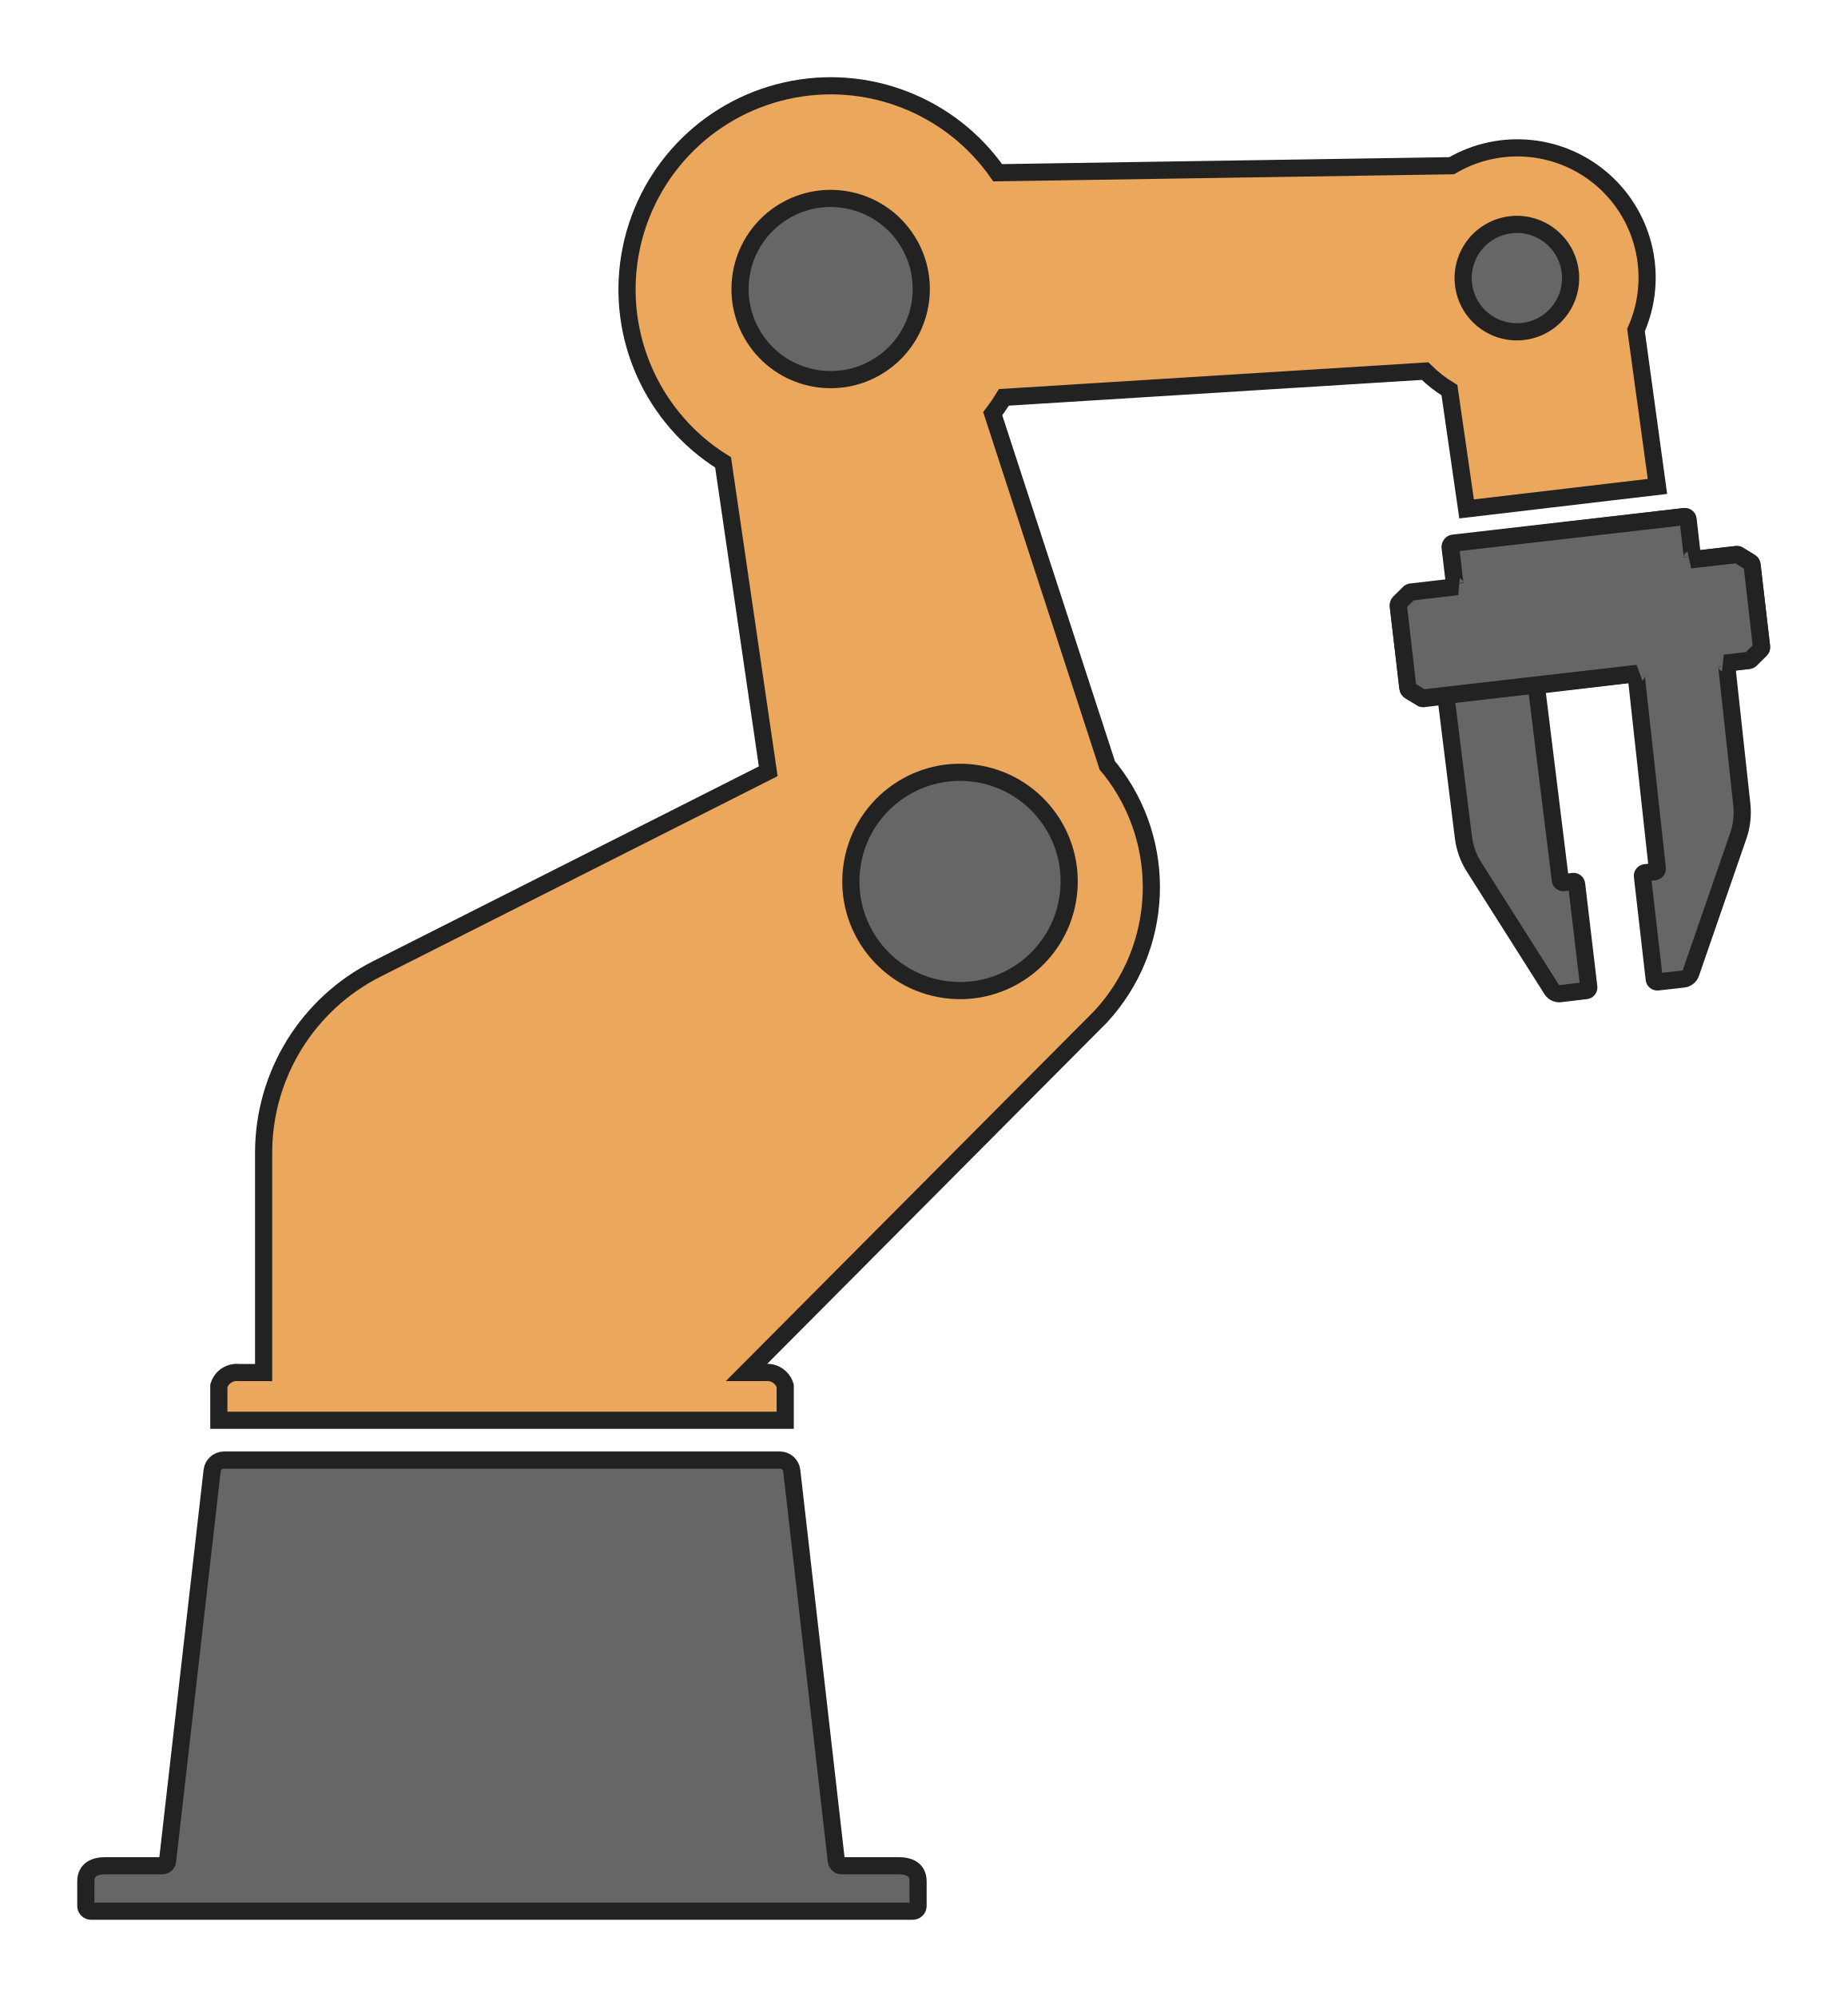
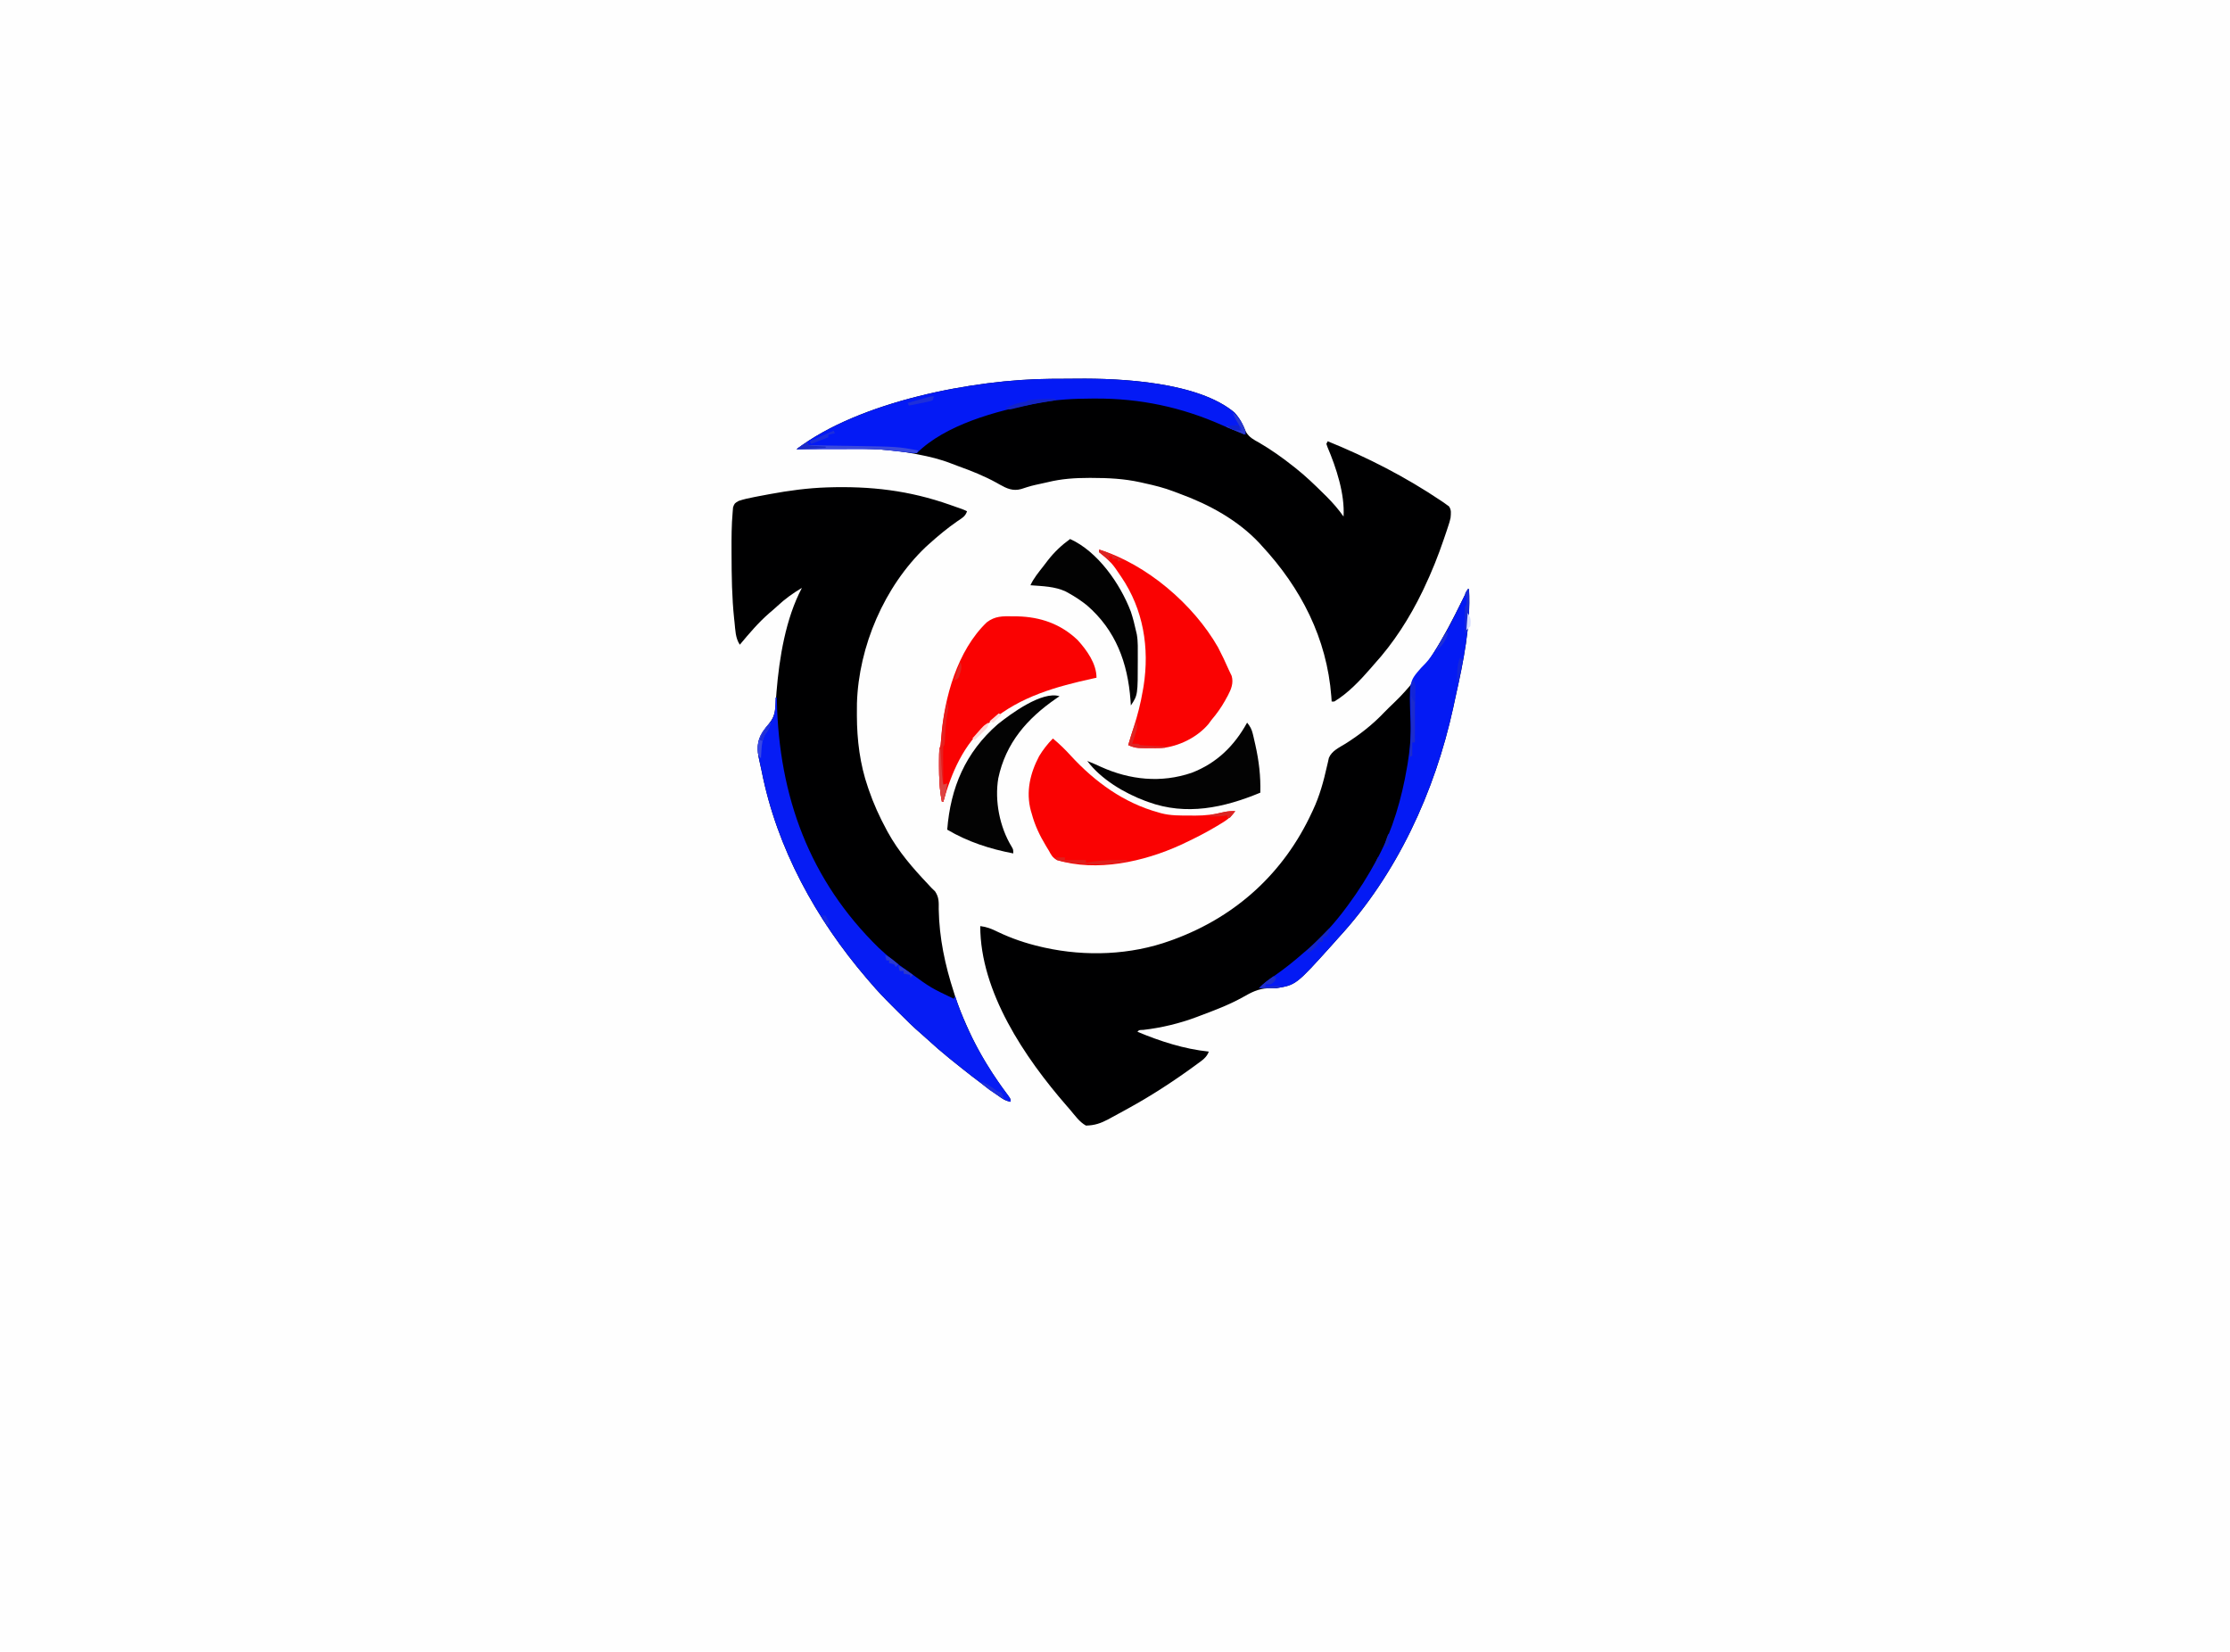
- <svg xmlns="http://www.w3.org/2000/svg" id="Layer_1" data-name="Layer 1" viewBox="0 0 107.642 116.377" version="1.1" width="107.642" height="116.377">
-   <defs id="defs62">
-     <style id="al_style">
-       .crane{fill:#eba75b;stroke:#222;}
-       .accent{fill:#666;stroke:#222;}
-     </style>
-   </defs>
-   <path class="crane" d="M 95.32,19.237 A 7.56,7.56 0 0 0 84.58,9.657 L 58.13,10.067 v 0 a 11.87,11.87 0 1 0 -16,16.88 l 2.63,18 -22.83,11.53 a 12,12 0 0 0 -6.57,10.68 v 12.83 h -1.43 a 1.09,1.09 0 0 0 -1.18,0.78 v 2 h 33 v -2 a 1.09,1.09 0 0 0 -1.18,-0.78 h -1.08 l 20.64,-20.74 a 11.11,11.11 0 0 0 0.57,-14.42 l -0.18,-0.21 -6.68,-20.51 q 0.35,-0.46 0.65,-0.95 l 24.54,-1.53 a 7.6,7.6 0 0 0 1.42,1.11 l 1,6.92 11.12,-1.31 z" id="path90" />
-   <g id="_Group_" data-name="&lt;Group&gt;" transform="translate(-451.18,4.977128)">
-     <path class="accent" d="M 544.32,323.29 H 528.1 a 0.7,0.7 0 0 0 -0.67,0.61 l -2.6,22.77 a 0.31,0.31 0 0 1 -0.32,0.26 h -3.3 c -0.65,0 -1.14,0.24 -1.14,0.92 v 1.44 a 0.31,0.31 0 0 0 0.32,0.29 h 47.85 a 0.31,0.31 0 0 0 0.32,-0.29 v -1.44 c 0,-0.69 -0.49,-0.92 -1.14,-0.92 h -3.3 a 0.31,0.31 0 0 1 -0.32,-0.26 l -2.6,-22.77 a 0.7,0.7 0 0 0 -0.67,-0.61 z" transform="translate(-63.89,-243.18)" id="path96" />
-   </g>
-   <circle class="accent" cx="29.882" cy="41.63" r="5.28" transform="rotate(-35.14)" id="circle99" />
-   <circle class="accent" cx="-43.529" cy="62.229" r="6.36" transform="rotate(-82.41)" id="circle101" />
-   <circle class="accent" cx="81.327" cy="38.203" r="3.13" transform="rotate(-14.77)" id="circle103" />
-   <g id="g132" transform="translate(-451.18,4.977128)">
-     <g id="g126">
-       <path class="accent" d="m 617.14,271.1 a 0.18,0.18 0 0 0 -0.09,-0.14 l -0.72,-0.44 a 0.18,0.18 0 0 0 -0.12,0 l -2.66,0.31 a 0.2,0.2 0 0 0 0.1,-0.18 l -0.26,-2.18 a 0.18,0.18 0 0 0 -0.2,-0.16 l -13.47,1.59 a 0.18,0.18 0 0 0 -0.16,0.2 l 0.26,2.18 a 0.18,0.18 0 0 0 0.16,0.15 l -2.68,0.32 a 0.18,0.18 0 0 0 -0.11,0.05 l -0.6,0.6 a 0.18,0.18 0 0 0 -0.05,0.15 l 0.57,4.78 a 0.18,0.18 0 0 0 0.09,0.14 l 0.73,0.44 a 0.18,0.18 0 0 0 0.12,0 l 1.36,-0.16 a 0.17,0.17 0 0 0 -0.08,0.16 l 1,8.06 a 4.19,4.19 0 0 0 0.62,1.75 l 4.53,7.15 a 0.52,0.52 0 0 0 0.5,0.24 l 1.5,-0.18 a 0.18,0.18 0 0 0 0.16,-0.2 l -0.71,-6 a 0.18,0.18 0 0 0 -0.2,-0.16 l -0.55,0.07 a 0.18,0.18 0 0 1 -0.2,-0.16 L 604.6,278.3 a 0.17,0.17 0 0 0 -0.11,-0.14 l 12.46,-1.47 a 0.18,0.18 0 0 0 0.11,-0.05 l 0.6,-0.6 a 0.18,0.18 0 0 0 0.05,-0.15 z" transform="translate(-63.89,-243.18)" id="path92" />
-     </g>
-     <path id="path92-3" d="m 532.654,30.299 a 0.18,0.18 0 0 1 0.055,-0.157 l 0.6,-0.594 a 0.18,0.18 0 0 1 0.117,-0.028 l 2.66,-0.31 a 0.2,0.2 0 0 1 -0.139,-0.152 l -0.248,-2.181 a 0.18,0.18 0 0 1 0.158,-0.202 l 13.475,-1.548 a 0.18,0.18 0 0 1 0.202,0.158 l 0.248,2.181 A 0.18,0.18 0 0 1 549.66,27.65 l 2.682,-0.304 a 0.18,0.18 0 0 1 0.119,0.023 l 0.722,0.446 a 0.18,0.18 0 0 1 0.083,0.134 l 0.544,4.783 a 0.18,0.18 0 0 1 -0.055,0.157 l -0.609,0.596 a 0.18,0.18 0 0 1 -0.117,0.028 l -1.36,0.157 a 0.17,0.17 0 0 1 0.115,0.137 l 0.879,8.074 a 4.19,4.19 0 0 1 -0.201,1.846 l -2.766,8 a 0.52,0.52 0 0 1 -0.431,0.348 l -1.501,0.17 a 0.18,0.18 0 0 1 -0.202,-0.158 l -0.688,-6.003 a 0.18,0.18 0 0 1 0.158,-0.202 l 0.551,-0.058 a 0.18,0.18 0 0 0 0.158,-0.202 l -1.226,-11.198 a 0.17,0.17 0 0 1 0.075,-0.162 l -12.464,1.433 a 0.18,0.18 0 0 1 -0.119,-0.023 l -0.722,-0.446 a 0.18,0.18 0 0 1 -0.083,-0.134 z" class="accent" />
-   </g>
+ <svg xmlns="http://www.w3.org/2000/svg" version="1.1" width="1688" height="1250">
+   <path d="M0 0 C557.04 0 1114.08 0 1688 0 C1688 412.5 1688 825 1688 1250 C1130.96 1250 573.92 1250 0 1250 C0 837.5 0 425 0 0 Z " fill="#FEFEFE" transform="translate(0,0)" />
+   <path d="M0 0 C32.697 -1.084 62.097 2.26 93.171 13.258 C94.188 13.613 95.205 13.968 96.253 14.334 C103.613 16.916 103.613 16.916 105.921 18.07 C104.597 22.043 102.065 23.275 98.734 25.508 C91.003 30.858 83.898 36.777 76.921 43.07 C76.172 43.746 75.423 44.421 74.652 45.117 C43.284 75.016 23.909 120.362 22.585 163.402 C22.556 165.896 22.543 168.389 22.546 170.883 C22.546 171.542 22.546 172.201 22.546 172.881 C22.593 191.194 24.868 209.716 30.921 227.07 C31.13 227.685 31.338 228.299 31.553 228.932 C35.142 239.422 39.643 249.325 44.921 259.07 C45.26 259.698 45.599 260.326 45.948 260.972 C53.998 275.654 64.802 288.089 76.265 300.203 C77.141 301.149 78.018 302.095 78.921 303.07 C80.311 304.42 80.311 304.42 81.73 305.797 C84.78 310.354 84.536 313.959 84.484 319.32 C84.899 341.052 89.223 361.456 95.921 382.07 C96.223 383.028 96.524 383.985 96.835 384.971 C99.277 392.567 102.236 399.848 105.484 407.133 C106.268 408.893 106.268 408.893 107.069 410.69 C115.226 428.674 125.579 445.136 137.452 460.891 C138.921 463.07 138.921 463.07 138.921 465.07 C135.862 464.463 133.802 463.505 131.269 461.699 C130.581 461.212 129.894 460.725 129.185 460.224 C128.095 459.436 128.095 459.436 126.984 458.633 C126.229 458.094 125.475 457.555 124.698 456.999 C114.518 449.682 104.666 441.956 94.921 434.07 C94.038 433.363 93.155 432.655 92.245 431.926 C86.563 427.337 81.087 422.581 75.722 417.625 C74.248 416.28 72.769 414.94 71.251 413.645 C65.215 408.492 59.618 402.919 54.021 397.301 C52.362 395.636 50.697 393.977 49.032 392.318 C43.452 386.742 38.011 381.104 32.921 375.07 C32.033 374.049 31.143 373.028 30.253 372.008 C-8.391 326.953 -38.102 273.099 -49.576 214.56 C-50.069 212.121 -50.616 209.701 -51.177 207.277 C-52.992 199.133 -53.485 192.538 -48.891 185.258 C-47.25 182.951 -45.6 180.683 -43.764 178.526 C-39.861 173.674 -39.254 169.628 -38.954 163.508 C-38.816 161.629 -38.674 159.75 -38.528 157.871 C-38.458 156.91 -38.387 155.949 -38.315 154.959 C-36.189 128.918 -31.385 99.356 -19.079 76.07 C-25.92 80.115 -31.95 84.467 -37.755 89.898 C-39.771 91.783 -41.834 93.555 -43.954 95.32 C-52.076 102.386 -59.181 110.831 -66.079 119.07 C-69.464 113.992 -69.435 108.039 -70.079 102.07 C-70.172 101.231 -70.265 100.392 -70.361 99.528 C-72.068 83.328 -72.29 67.157 -72.329 50.883 C-72.334 49.874 -72.339 48.864 -72.345 47.824 C-72.384 38.157 -72.352 28.469 -71.501 18.832 C-71.399 17.588 -71.296 16.343 -71.191 15.061 C-70.079 12.07 -70.079 12.07 -66.986 10.257 C-63.12 8.946 -59.153 8.071 -55.145 7.316 C-54.4 7.17 -53.654 7.024 -52.886 6.874 C-50.473 6.407 -48.058 5.955 -45.641 5.508 C-44.809 5.353 -43.976 5.198 -43.118 5.038 C-28.73 2.381 -14.636 0.495 0 0 Z " fill="#000001" transform="translate(626.0789,368.9297)" />
+   <path d="M0 0 C1.876 -0.012 1.876 -0.012 3.79 -0.024 C6.43 -0.038 9.07 -0.049 11.709 -0.057 C14.353 -0.066 16.996 -0.089 19.64 -0.118 C53.253 -0.495 111.55 2.407 139.047 25.473 C142.935 29.749 145.734 34.861 147.809 40.23 C150.374 44.416 153.619 46.021 157.84 48.363 C166.984 53.696 175.366 59.664 183.652 66.238 C184.196 66.665 184.74 67.092 185.301 67.532 C192.867 73.514 199.747 80.138 206.59 86.926 C207.395 87.722 208.201 88.518 209.031 89.338 C213.691 94.024 217.866 98.818 221.652 104.238 C222.698 87.159 216.099 67.184 209.473 51.609 C209.202 50.827 208.931 50.044 208.652 49.238 C208.982 48.578 209.312 47.918 209.652 47.238 C239.926 59.56 268.223 74.013 295.363 92.234 C296.119 92.742 296.875 93.249 297.654 93.771 C298.313 94.255 298.973 94.739 299.652 95.238 C300.236 95.651 300.819 96.063 301.42 96.489 C303.432 99.345 302.929 101.838 302.652 105.238 C301.893 108.422 301.893 108.422 300.816 111.676 C300.417 112.889 300.017 114.102 299.606 115.352 C299.164 116.648 298.721 117.943 298.277 119.238 C298.053 119.901 297.829 120.564 297.598 121.247 C293.307 133.892 288.407 146.181 282.652 158.238 C282.239 159.107 281.826 159.975 281.401 160.87 C271.753 180.853 259.624 199.825 244.652 216.238 C243.921 217.088 243.191 217.937 242.438 218.812 C234.528 227.924 225.093 237.99 214.652 244.238 C213.992 244.238 213.332 244.238 212.652 244.238 C212.566 242.966 212.48 241.694 212.391 240.383 C209.031 196.399 189.474 158.349 159.652 126.238 C158.786 125.273 158.786 125.273 157.902 124.289 C141.678 107.014 120.095 95.194 98.076 87.129 C96.407 86.516 94.745 85.885 93.088 85.24 C85.902 82.496 78.663 80.677 71.152 79.051 C70.006 78.791 68.86 78.531 67.68 78.264 C55.452 75.572 43.515 75.001 31.027 74.988 C30.319 74.987 29.61 74.986 28.881 74.985 C18.15 74.996 8.109 75.667 -2.348 78.238 C-3.873 78.581 -5.399 78.921 -6.926 79.258 C-14.774 80.957 -14.774 80.957 -22.398 83.422 C-28.646 85.151 -33.278 83.011 -38.652 80 C-39.418 79.563 -40.184 79.126 -40.973 78.676 C-50.385 73.506 -60.05 69.646 -70.146 66.034 C-71.948 65.383 -73.736 64.695 -75.52 63.996 C-83.594 60.84 -91.857 58.871 -100.348 57.238 C-101.277 57.052 -102.206 56.866 -103.164 56.674 C-132.391 51.111 -162.734 52.86 -192.348 53.238 C-144.635 16.925 -58.111 0.368 0 0 Z " fill="#000001" transform="translate(795.3477,286.7617)" />
+   <path d="M0 0 C0.33 0 0.66 0 1 0 C2.388 27.413 -3.299 54.899 -9.228 81.521 C-9.844 84.298 -10.441 87.076 -11.023 89.859 C-24.951 153.491 -53.642 215.899 -98 264 C-99.48 265.666 -100.959 267.333 -102.438 269 C-129.894 299.47 -129.894 299.47 -145 302 C-147.125 302.028 -149.25 302.048 -151.375 302.062 C-158.779 302.458 -163.809 305.174 -170.188 308.78 C-180.653 314.638 -191.792 318.792 -203 323 C-204.09 323.416 -204.09 323.416 -205.202 323.84 C-218.033 328.682 -232.002 332.014 -245.629 333.578 C-248.833 333.629 -248.833 333.629 -250 335 C-232.701 342.222 -214.728 348.053 -196 350 C-197.545 354.408 -200.998 356.605 -204.625 359.25 C-205.667 360.018 -205.667 360.018 -206.729 360.802 C-222.834 372.542 -239.524 383.42 -257 393 C-257.959 393.532 -258.918 394.064 -259.907 394.612 C-262.969 396.303 -266.044 397.968 -269.125 399.625 C-270.073 400.147 -271.021 400.668 -271.998 401.206 C-277.801 404.272 -282.404 405.877 -289 406 C-293.901 403.316 -297.407 398.229 -301 394 C-301.921 392.94 -302.843 391.882 -303.766 390.824 C-335.204 354.678 -369 304.816 -369 255 C-364.17 255.56 -360.302 257.098 -356 259.25 C-345.275 264.39 -334.577 268.017 -323 270.688 C-322.123 270.89 -321.245 271.093 -320.342 271.301 C-289.188 278.173 -255.135 276.956 -225 266 C-224.216 265.716 -223.432 265.433 -222.625 265.141 C-175.338 247.728 -139.171 214.763 -118 169 C-117.7 168.366 -117.4 167.732 -117.091 167.079 C-112.114 156.436 -109.129 145.55 -106.572 134.089 C-106.308 132.97 -106.045 131.852 -105.773 130.699 C-105.44 129.196 -105.44 129.196 -105.099 127.663 C-102.892 122.315 -97.304 119.87 -92.562 116.938 C-81.736 110.096 -71.797 102.328 -63 93 C-60.628 90.601 -58.244 88.228 -55.781 85.922 C-33.32 64.537 -17.589 35.852 -4.118 8.284 C-2.762 5.514 -1.385 2.756 0 0 Z " fill="#000001" transform="translate(1111,446)" />
+   <path d="M0 0 C1.16 0.013 2.321 0.026 3.516 0.039 C20.974 0.45 36.382 5.715 49.215 17.984 C56.168 25.639 63.5 35.795 63.5 46.5 C62.691 46.675 61.881 46.851 61.048 47.031 C32.974 53.178 6.006 60.667 -16.5 79.5 C-17.369 80.206 -18.238 80.913 -19.133 81.641 C-37.108 96.922 -46.294 118.304 -52.5 140.5 C-52.83 140.5 -53.16 140.5 -53.5 140.5 C-55.383 131.252 -55.693 122.224 -55.688 112.812 C-55.688 111.654 -55.689 110.495 -55.689 109.301 C-55.635 100.905 -55.635 100.905 -54.5 97.5 C-54.326 95.466 -54.155 93.432 -54.007 91.396 C-51.706 61.612 -41.877 25.889 -19.5 4.5 C-13.275 -0.212 -7.64 -0.127 0 0 Z " fill="#FA0202" transform="translate(766.5,466.5)" />
+   <path d="M0 0 C35.988 11.073 71.481 41.551 90 74 C92.927 79.589 95.616 85.297 98.148 91.075 C98.827 92.609 99.561 94.118 100.312 95.617 C101.869 101.01 99.958 105.699 97.423 110.492 C97.077 111.114 96.731 111.735 96.375 112.375 C96.018 113.029 95.661 113.683 95.294 114.357 C92.336 119.656 88.929 124.375 85 129 C84.257 130.011 83.515 131.021 82.75 132.062 C74.165 142.234 60.192 149.062 47.032 150.273 C44.057 150.364 41.101 150.361 38.125 150.312 C37.12 150.316 36.114 150.319 35.078 150.322 C30.168 150.286 26.532 150.041 22 148 C22.394 146.666 22.791 145.333 23.188 144 C23.459 143.086 23.731 142.172 24.012 141.23 C24.721 138.913 25.455 136.604 26.207 134.301 C29.144 125.292 31.415 116.361 33 107 C33.206 105.833 33.413 104.667 33.625 103.465 C38.193 74.309 33.494 45.361 16.766 20.707 C9.593 10.045 9.593 10.045 0 2 C0 1.34 0 0.68 0 0 Z " fill="#FA0202" transform="translate(832,416)" />
+   <path d="M0 0 C4.988 4.127 9.41 8.455 13.75 13.25 C31.971 32.979 53.817 48.851 80 56 C80.634 56.185 81.268 56.369 81.921 56.56 C89.11 58.443 96.297 58.331 103.688 58.312 C105.597 58.337 105.597 58.337 107.545 58.361 C115.346 58.365 122.415 57.537 129.988 55.645 C132.772 55.049 135.166 54.875 138 55 C134.672 59.86 130.716 62.374 125.75 65.312 C124.954 65.79 124.157 66.268 123.337 66.76 C115.75 71.254 107.985 75.267 100 79 C98.911 79.521 97.821 80.042 96.699 80.578 C68.658 93.34 33.288 101.19 3 92 C-0.181 90.207 -1.334 88.2 -3 85 C-3.725 83.799 -4.456 82.601 -5.191 81.406 C-9.903 73.582 -13.636 65.867 -16 57 C-16.223 56.259 -16.446 55.518 -16.676 54.754 C-20.574 40.303 -17.256 26.333 -10.43 13.359 C-7.49 8.507 -4.012 4.012 0 0 Z " fill="#FA0202" transform="translate(797,559)" />
+   <path d="M0 0 C0.33 0 0.66 0 1 0 C1.015 0.748 1.029 1.495 1.044 2.265 C2.611 74.826 25.733 138.25 78.121 189.438 C84.945 195.939 92.289 201.599 100 207 C100.634 207.446 101.267 207.893 101.92 208.353 C117.657 219.747 117.657 219.747 135 228 C135.33 227.34 135.66 226.68 136 226 C136.245 226.755 136.49 227.511 136.742 228.289 C145.81 254.992 159.597 279.35 176.531 301.82 C178 304 178 304 178 306 C174.941 305.393 172.881 304.435 170.348 302.629 C169.66 302.142 168.972 301.655 168.264 301.153 C167.174 300.366 167.174 300.366 166.062 299.562 C165.308 299.023 164.554 298.484 163.777 297.929 C153.597 290.612 143.745 282.886 134 275 C133.117 274.292 132.234 273.585 131.324 272.855 C125.642 268.266 120.166 263.511 114.801 258.555 C113.327 257.21 111.848 255.87 110.33 254.575 C104.294 249.422 98.697 243.849 93.1 238.23 C91.441 236.566 89.776 234.907 88.111 233.248 C82.531 227.672 77.09 222.033 72 216 C71.112 214.978 70.222 213.957 69.332 212.938 C30.688 167.883 0.977 114.029 -10.497 55.489 C-10.99 53.051 -11.537 50.631 -12.098 48.207 C-13.913 40.062 -14.406 33.468 -9.812 26.188 C-8.119 23.769 -6.409 21.464 -4.457 19.25 C0.317 13.65 -0.108 7.103 0 0 Z " fill="#061CF4" transform="translate(587,528)" />
+   <path d="M0 0 C1.876 -0.012 1.876 -0.012 3.79 -0.024 C6.43 -0.038 9.07 -0.049 11.709 -0.057 C14.353 -0.066 16.996 -0.089 19.64 -0.118 C53.219 -0.495 111.582 2.395 139.039 25.469 C143.466 30.325 146.642 35.721 147.652 42.238 C141.67 40.03 135.745 37.749 129.922 35.148 C99.207 21.456 67.607 14.78 34.027 14.926 C32.715 14.929 32.715 14.929 31.376 14.931 C17.607 14.979 4.202 15.611 -9.348 18.238 C-10.218 18.399 -11.089 18.56 -11.985 18.726 C-40.937 24.212 -79.835 34.725 -101.348 56.238 C-103.252 56.298 -103.252 56.298 -105.566 56.031 C-106.417 55.939 -107.268 55.847 -108.145 55.752 C-109.483 55.59 -109.483 55.59 -110.848 55.426 C-111.709 55.33 -112.57 55.234 -113.457 55.135 C-115.108 54.951 -116.758 54.762 -118.408 54.567 C-119.378 54.459 -120.348 54.35 -121.348 54.238 C-122.025 54.153 -122.703 54.069 -123.401 53.981 C-130.828 53.125 -138.198 53.111 -145.668 53.141 C-147.021 53.142 -148.375 53.144 -149.728 53.145 C-153.256 53.149 -156.784 53.158 -160.312 53.17 C-163.925 53.18 -167.539 53.184 -171.152 53.189 C-178.217 53.2 -185.283 53.217 -192.348 53.238 C-144.635 16.925 -58.111 0.368 0 0 Z " fill="#041AF5" transform="translate(795.3477,286.7617)" />
+   <path d="M0 0 C0.33 0 0.66 0 1 0 C2.388 27.413 -3.299 54.899 -9.228 81.521 C-9.844 84.298 -10.441 87.076 -11.023 89.859 C-24.951 153.491 -53.642 215.899 -98 264 C-99.48 265.666 -100.959 267.333 -102.438 269 C-130.077 299.673 -130.077 299.673 -145 302 C-149.347 302.212 -153.652 302.181 -158 302 C-154.467 298.118 -150.368 295.377 -146.062 292.438 C-138.294 287.047 -131.096 281.238 -124 275 C-123.3 274.411 -122.6 273.822 -121.879 273.215 C-110.567 263.643 -100.777 252.909 -92 241 C-91.517 240.35 -91.034 239.701 -90.536 239.032 C-82.499 228.17 -75.414 216.892 -69 205 C-68.64 204.337 -68.279 203.673 -67.908 202.99 C-56.85 182.245 -49.902 158.086 -46 135 C-45.839 134.076 -45.678 133.153 -45.513 132.201 C-43.75 121.624 -42.843 111.316 -43.277 100.602 C-44.441 69.962 -44.441 69.962 -35.395 59.643 C-34.192 58.359 -32.973 57.091 -31.735 55.841 C-28.921 52.856 -26.756 49.516 -24.562 46.062 C-24.129 45.394 -23.696 44.726 -23.25 44.038 C-14.399 30.042 -7.373 14.802 0 0 Z " fill="#041AF4" transform="translate(1111,446)" />
+   <path d="M0 0 C-0.871 0.594 -1.743 1.189 -2.641 1.801 C-24.556 16.952 -40.708 35.427 -46.344 62.094 C-49.194 79.062 -45.338 98.94 -36.312 113.773 C-35 116 -35 116 -35 119 C-52.809 115.574 -69.332 110.255 -85 101 C-82.476 69.129 -71.229 42.589 -46.773 21.219 C-36.812 13.25 -13.183 -4.161 0 0 Z " fill="#030303" transform="translate(802,527)" />
+   <path d="M0 0 C2.288 2.775 3.494 4.997 4.316 8.492 C4.625 9.787 4.625 9.787 4.941 11.107 C5.146 12.021 5.351 12.934 5.562 13.875 C5.779 14.817 5.995 15.76 6.218 16.731 C8.949 28.897 10.342 40.486 10 53 C-17.537 64.426 -46.048 70.621 -75 60 C-75.696 59.748 -76.393 59.497 -77.11 59.237 C-93.128 53.263 -110.652 42.797 -121 29 C-117.483 30.361 -114.062 31.884 -110.637 33.463 C-88.72 43.4 -64.975 45.842 -41.887 37.934 C-22.944 30.641 -9.644 17.519 0 0 Z " fill="#030303" transform="translate(944,547)" />
+   <path d="M0 0 C21.061 9.485 38.065 34.097 46 55 C47.642 59.927 48.894 64.926 50 70 C50.175 70.758 50.35 71.516 50.531 72.297 C51.497 77.86 51.237 83.557 51.25 89.188 C51.252 89.857 51.253 90.527 51.255 91.217 C51.259 118.111 51.259 118.111 46 126 C45.914 124.693 45.827 123.386 45.738 122.039 C43.62 93.73 34.68 69.212 12.789 50.219 C8.404 46.73 3.904 43.708 -1 41 C-2.112 40.383 -2.112 40.383 -3.246 39.754 C-11.541 35.829 -20.982 35.704 -30 35 C-27.591 29.664 -23.789 25.207 -20.233 20.599 C-19.068 19.088 -17.913 17.57 -16.758 16.051 C-11.801 9.726 -6.493 4.731 0 0 Z " fill="#020202" transform="translate(810,408)" />
+   <path d="M0 0 C1.122 3.389 0.84 5.718 0.125 9.188 C-0.999 15.285 -1.4 21.293 -1.658 27.475 C-1.903 32.903 -1.903 32.903 -3 34 C-3.088 36.146 -3.107 38.294 -3.098 40.441 C-3.094 41.747 -3.091 43.052 -3.088 44.396 C-3.08 45.785 -3.071 47.174 -3.062 48.562 C-3.057 49.955 -3.053 51.348 -3.049 52.74 C-3.037 56.16 -3.021 59.58 -3 63 C-1.515 62.505 -1.515 62.505 0 62 C-0.596 66.869 -1.57 71.328 -3 76 C-3.33 76 -3.66 76 -4 76 C-5.883 66.752 -6.193 57.724 -6.188 48.312 C-6.188 47.154 -6.189 45.995 -6.189 44.801 C-6.135 36.405 -6.135 36.405 -5 33 C-4.823 31.6 -4.683 30.195 -4.57 28.789 C-4.499 27.962 -4.427 27.135 -4.353 26.282 C-4.278 25.405 -4.203 24.528 -4.125 23.625 C-3.383 15.524 -2.152 7.86 0 0 Z " fill="#E4201F" transform="translate(717,531)" />
+   <path d="M0 0 C0.33 0.66 0.66 1.32 1 2 C2.002 2.015 2.002 2.015 3.025 2.031 C10.051 2.14 17.076 2.255 24.102 2.372 C26.715 2.415 29.329 2.457 31.943 2.497 C68.705 3.066 68.705 3.066 84 6 C83.67 6.66 83.34 7.32 83 8 C79.875 7.688 76.75 7.375 73.625 7.062 C72.755 6.975 71.885 6.888 70.988 6.799 C70.118 6.712 69.248 6.625 68.352 6.535 C67.173 6.417 67.173 6.417 65.971 6.297 C64.293 6.129 62.616 5.953 60.942 5.747 C53.515 4.891 46.149 4.872 38.68 4.902 C37.326 4.904 35.973 4.906 34.62 4.907 C31.092 4.91 27.564 4.92 24.036 4.931 C20.422 4.942 16.809 4.946 13.195 4.951 C6.13 4.962 -0.935 4.979 -8 5 C-5.415 3.018 -2.96 1.374 0 0 Z " fill="#3A49DC" transform="translate(611,335)" />
+   <path d="M0 0 C1.176 2.352 1.121 3.737 1.114 6.358 C1.113 7.709 1.113 7.709 1.113 9.088 C1.108 10.062 1.103 11.036 1.098 12.039 C1.096 13.035 1.095 14.031 1.093 15.057 C1.088 18.247 1.075 21.436 1.062 24.625 C1.057 26.784 1.053 28.943 1.049 31.102 C1.038 36.401 1.021 41.701 1 47 C0.34 47 -0.32 47 -1 47 C-1 50.3 -1 53.6 -1 57 C-1.99 57.495 -1.99 57.495 -3 58 C-2.927 57.003 -2.854 56.007 -2.779 54.98 C-2.234 47.023 -1.918 39.109 -1.973 31.133 C-1.978 30.311 -1.984 29.49 -1.989 28.643 C-2.017 25.271 -2.053 21.9 -2.096 18.528 C-2.126 16.021 -2.144 13.515 -2.16 11.008 C-2.174 10.245 -2.187 9.483 -2.201 8.698 C-2.219 4.905 -2.159 3.238 0 0 Z " fill="#1C2CCB" transform="translate(1070,515)" />
+   <path d="M0 0 C2.31 0 4.62 0 7 0 C7 0.66 7 1.32 7 2 C12.28 2 17.56 2 23 2 C23 2.66 23 3.32 23 4 C23.813 3.856 24.627 3.711 25.465 3.562 C35.065 2.008 44.299 1.789 54 2 C54 2.33 54 2.66 54 3 C46.421 4.616 39.182 5.354 31.438 5.312 C30.406 5.31 29.374 5.307 28.31 5.304 C19.095 5.18 9.928 4.382 1 2 C0.67 1.34 0.34 0.68 0 0 Z " fill="#E01E1C" transform="translate(799,649)" />
+   <path d="M0 0 C0.33 0 0.66 0 1 0 C1.025 0.569 1.05 1.138 1.076 1.725 C1.193 4.338 1.315 6.95 1.438 9.562 C1.477 10.458 1.516 11.353 1.557 12.275 C1.793 17.246 2.198 22.088 3 27 C3.99 26.67 4.98 26.34 6 26 C5.404 30.869 4.43 35.328 3 40 C2.67 40 2.34 40 2 40 C-0.695 26.763 -0.197 13.44 0 0 Z " fill="#DE4241" transform="translate(711,567)" />
+   <path d="M0 0 C1.564 3.974 0.361 6.814 -0.938 10.75 C-1.318 11.92 -1.698 13.091 -2.09 14.297 C-2.39 15.189 -2.691 16.081 -3 17 C-1.793 16.969 -1.793 16.969 -0.562 16.938 C2 17 2 17 3 18 C4.413 18.156 5.834 18.251 7.254 18.316 C8.535 18.379 8.535 18.379 9.842 18.443 C10.74 18.483 11.637 18.522 12.562 18.562 C13.915 18.627 13.915 18.627 15.295 18.693 C17.53 18.8 19.765 18.902 22 19 C22 19.33 22 19.66 22 20 C18.271 20.058 14.542 20.094 10.812 20.125 C9.757 20.142 8.702 20.159 7.615 20.176 C6.083 20.185 6.083 20.185 4.52 20.195 C3.113 20.211 3.113 20.211 1.679 20.227 C-1.216 19.982 -3.371 19.205 -6 18 C-4.235 11.893 -2.304 5.926 0 0 Z " fill="#DE2423" transform="translate(860,546)" />
+   <path d="M0 0 C0 0.33 0 0.66 0 1 C-0.634 1.105 -1.268 1.211 -1.921 1.32 C-17.537 3.843 -17.537 3.843 -32.891 7.582 C-35 8 -35 8 -38 7 C-32.608 4.371 -27.969 2.622 -22 2 C-21.67 1.67 -21.34 1.34 -21 1 C-14.023 0.083 -7.027 -0.117 0 0 Z " fill="#1424C4" transform="translate(799,302)" />
+   <path d="M0 0 C4.82 4.131 7.785 9.04 10 15 C9.67 15.66 9.34 16.32 9 17 C4.38 15.02 -0.24 13.04 -5 11 C-1.412 10.103 1.346 9.917 5 10 C5 10.66 5 11.32 5 12 C5.66 12.33 6.32 12.66 7 13 C6.662 12.481 6.325 11.961 5.977 11.426 C3.601 7.712 1.442 4.196 0 0 Z " fill="#2938CF" transform="translate(933,312)" />
+   <path d="M0 0 C0.33 0 0.66 0 1 0 C1.231 11.221 0.832 21.913 -1 33 C-1.33 33 -1.66 33 -2 33 C-2.029 29.688 -2.047 26.375 -2.062 23.062 C-2.071 22.117 -2.079 21.171 -2.088 20.197 C-2.091 19.298 -2.094 18.399 -2.098 17.473 C-2.103 16.64 -2.108 15.807 -2.114 14.949 C-2 13 -2 13 -1 12 C-0.695 7.349 -0.695 7.349 -2 3 C-1.34 2.01 -0.68 1.02 0 0 Z " fill="#1A2BD4" transform="translate(1111,446)" />
+   <path d="M0 0 C0 4.023 -1.762 5.709 -4 9 C-5.906 12.955 -6.36 16.447 -6.625 20.812 C-6.7 21.974 -6.775 23.135 -6.852 24.332 C-6.901 25.212 -6.95 26.093 -7 27 C-9.584 24.416 -9.417 23.169 -9.562 19.562 C-9.476 11.562 -5.56 5.56 0 0 Z " fill="#3848E4" transform="translate(583,547)" />
+   <path d="M0 0 C0.66 0.33 1.32 0.66 2 1 C1 4 1 4 -2 6 C-3.32 6 -4.64 6 -6 6 C-6 6.66 -6 7.32 -6 8 C-0.06 7.505 -0.06 7.505 6 7 C1.777 9.111 -0.14 9.217 -4.75 9.125 C-5.92 9.107 -7.091 9.089 -8.297 9.07 C-9.635 9.036 -9.635 9.036 -11 9 C-7.582 5.462 -4.034 2.793 0 0 Z " fill="#1F2EC7" transform="translate(964,739)" />
+   <path d="M0 0 C4.36 1.348 8.313 3.049 12.375 5.125 C13.435 5.664 14.494 6.203 15.586 6.758 C16.383 7.168 17.179 7.578 18 8 C16.68 8.33 15.36 8.66 14 9 C14 8.34 14 7.68 14 7 C12.68 7 11.36 7 10 7 C10 6.34 10 5.68 10 5 C9.01 5 8.02 5 7 5 C7.66 6.65 8.32 8.3 9 10 C7.886 8.855 7.886 8.855 6.75 7.688 C4.176 5.044 4.176 5.044 1.688 3.312 C1.131 2.879 0.574 2.446 0 2 C0 1.34 0 0.68 0 0 Z " fill="#DC2422" transform="translate(832,416)" />
+   <path d="M0 0 C0 3 0 3 -2 6 C-2.66 6 -3.32 6 -4 6 C-4.33 7.32 -4.66 8.64 -5 10 C-5.99 10 -6.98 10 -8 10 C-8.227 10.578 -8.454 11.155 -8.688 11.75 C-10.33 14.566 -12.395 16.081 -15 18 C-15.66 17.67 -16.32 17.34 -17 17 C-11.39 11.39 -5.78 5.78 0 0 Z " fill="#1526C6" transform="translate(1006,703)" />
+   <path d="M0 0 C-1.281 1.707 -2.618 3.374 -4 5 C-4.66 5 -5.32 5 -6 5 C-6 4.34 -6 3.68 -6 3 C-6.66 3.165 -7.32 3.33 -8 3.5 C-11.731 4.122 -15.219 4.064 -19 4 C-19 3.67 -19 3.34 -19 3 C-16.772 2.494 -14.543 1.995 -12.312 1.5 C-10.45 1.082 -10.45 1.082 -8.551 0.656 C-5.576 0.106 -3.006 -0.138 0 0 Z " fill="#DA2524" transform="translate(935,614)" />
+   <path d="M0 0 C0.33 0.66 0.66 1.32 1 2 C-0.65 2.33 -2.3 2.66 -4 3 C-4 3.66 -4 4.32 -4 5 C-8.29 6.65 -12.58 8.3 -17 10 C-17.33 9.34 -17.66 8.68 -18 8 C-12.06 5.36 -6.12 2.72 0 0 Z " fill="#1B2DDD" transform="translate(631,326)" />
+   <path d="M0 0 C1.533 3.065 1.103 6.268 1.062 9.625 C1.058 10.331 1.053 11.038 1.049 11.766 C1.037 13.51 1.019 15.255 1 17 C-1.303 13.545 -2.149 11.074 -2.188 7 C-2.202 6.319 -2.216 5.639 -2.23 4.938 C-2 3 -2 3 0 0 Z " fill="#1325D6" transform="translate(1070,515)" />
+   <path d="M0 0 C4.019 1.34 7.021 3.339 10.352 5.879 C12.121 7.191 12.121 7.191 15 8 C16.188 10.562 16.188 10.562 17 13 C4.987 5.583 4.987 5.583 0 1 C0 0.67 0 0.34 0 0 Z " fill="#1E2FDB" transform="translate(743,819)" />
+   <path d="M0 0 C0 3 0 3 -2.188 5.48 C-3.116 6.374 -4.044 7.267 -5 8.188 C-5.928 9.089 -6.856 9.99 -7.812 10.918 C-8.534 11.605 -9.256 12.292 -10 13 C-10.66 12.67 -11.32 12.34 -12 12 C-10.567 10.371 -9.128 8.747 -7.688 7.125 C-6.887 6.22 -6.086 5.315 -5.262 4.383 C-3 2 -3 2 0 0 Z " fill="#FED5D5" transform="translate(748,547)" />
+   <path d="M0 0 C0.33 0.66 0.66 1.32 1 2 C4.046 2.47 4.046 2.47 7.562 2.625 C8.76 2.7 9.958 2.775 11.191 2.852 C12.118 2.901 13.045 2.95 14 3 C14 3.33 14 3.66 14 4 C3.11 4.495 3.11 4.495 -8 5 C-5.21 2.908 -3.068 1.424 0 0 Z " fill="#1B2BC7" transform="translate(611,335)" />
+   <path d="M0 0 C-0.33 0.99 -0.66 1.98 -1 3 C-2.766 3.708 -2.766 3.708 -5.035 4.168 C-5.844 4.339 -6.653 4.51 -7.486 4.686 C-8.762 4.934 -8.762 4.934 -10.062 5.188 C-11.344 5.453 -11.344 5.453 -12.65 5.725 C-14.765 6.162 -16.882 6.582 -19 7 C-19.33 6.34 -19.66 5.68 -20 5 C-17.043 4.162 -14.084 3.331 -11.125 2.5 C-10.283 2.262 -9.441 2.023 -8.574 1.777 C-7.769 1.552 -6.963 1.326 -6.133 1.094 C-5.017 0.78 -5.017 0.78 -3.879 0.459 C-2 0 -2 0 0 0 Z " fill="#1E2FDA" transform="translate(707,300)" />
+   <path d="M0 0 C0.66 0.33 1.32 0.66 2 1 C1.01 6.61 0.02 12.22 -1 18 C-1.33 18 -1.66 18 -2 18 C-2.209 11.594 -2.158 6.07 0 0 Z " fill="#1426DD" transform="translate(1105,498)" />
+   <path d="M0 0 C1.135 3.352 0.873 5.357 -0.25 8.688 C-0.503 9.475 -0.755 10.263 -1.016 11.074 C-2 13 -2 13 -5 14 C-3.457 9.279 -1.922 4.583 0 0 Z " fill="#E12422" transform="translate(727,501)" />
+   <path d="M0 0 C4.044 1.779 7.461 4.395 11 7 C10.34 7.66 9.68 8.32 9 9 C9 8.34 9 7.68 9 7 C7.35 6.67 5.7 6.34 4 6 C4 5.34 4 4.68 4 4 C3.01 4 2.02 4 1 4 C0.67 2.68 0.34 1.36 0 0 Z " fill="#2B3ACC" transform="translate(680,731)" />
+   <path d="M0 0 C0 4.023 -1.762 5.709 -4 9 C-4.716 10.646 -5.403 12.307 -6 14 C-6.66 13.67 -7.32 13.34 -8 13 C-6.41 7.911 -3.255 4.125 0 0 Z " fill="#1E2FD9" transform="translate(583,547)" />
+   <path d="M0 0 C0.33 0.66 0.66 1.32 1 2 C-0.822 7.358 -3.821 11.286 -8 15 C-6.627 11.301 -4.936 8.049 -2.875 4.688 C-2.336 3.804 -1.797 2.921 -1.242 2.012 C-0.832 1.348 -0.422 0.684 0 0 Z " fill="#1D2ED8" transform="translate(1095,478)" />
+   <path d="M0 0 C3.941 1.668 6.789 4.227 10 7 C9.34 7.66 8.68 8.32 8 9 C7.67 8.34 7.34 7.68 7 7 C4.975 6.348 4.975 6.348 3 6 C3 5.34 3 4.68 3 4 C2.34 4 1.68 4 1 4 C0.67 2.68 0.34 1.36 0 0 Z " fill="#2A3AD1" transform="translate(670,723)" />
+   <path d="M0 0 C3.3 0 6.6 0 10 0 C10 0.66 10 1.32 10 2 C10.66 2.66 11.32 3.32 12 4 C4.5 3.375 4.5 3.375 0 0 Z " fill="#0F21D1" transform="translate(928,322)" />
+   <path d="M0 0 C2.463 3.695 2.39 5.633 2 10 C1.01 10.99 0.02 11.98 -1 13 C-0.67 8.71 -0.34 4.42 0 0 Z " fill="#D7DDFE" transform="translate(1111,464)" />
+   <path d="M0 0 C0.99 0.33 1.98 0.66 3 1 C1.796 3.494 0.546 5.681 -1 8 C-1.66 8 -2.32 8 -3 8 C-1.125 2.25 -1.125 2.25 0 0 Z " fill="#0F21D8" transform="translate(1043,649)" />
+   <path d="M0 0 C1.467 3.815 0.433 6.29 -1 10 C-1.66 10 -2.32 10 -3 10 C-2.39 6.442 -1.422 3.317 0 0 Z " fill="#1325C9" transform="translate(1051,631)" />
+   <path d="M0 0 C0.66 0.33 1.32 0.66 2 1 C0.02 2.98 -1.96 4.96 -4 7 C-4.99 6.67 -5.98 6.34 -7 6 C-4.69 4.02 -2.38 2.04 0 0 Z " fill="#FFDCDC" transform="translate(756,540)" />
+   <path d="M0 0 C0.99 0 1.98 0 3 0 C3.99 1.98 4.98 3.96 6 6 C5.34 6.66 4.68 7.32 4 8 C2.68 5.36 1.36 2.72 0 0 Z " fill="#1729E1" transform="translate(622,693)" />
</svg>
